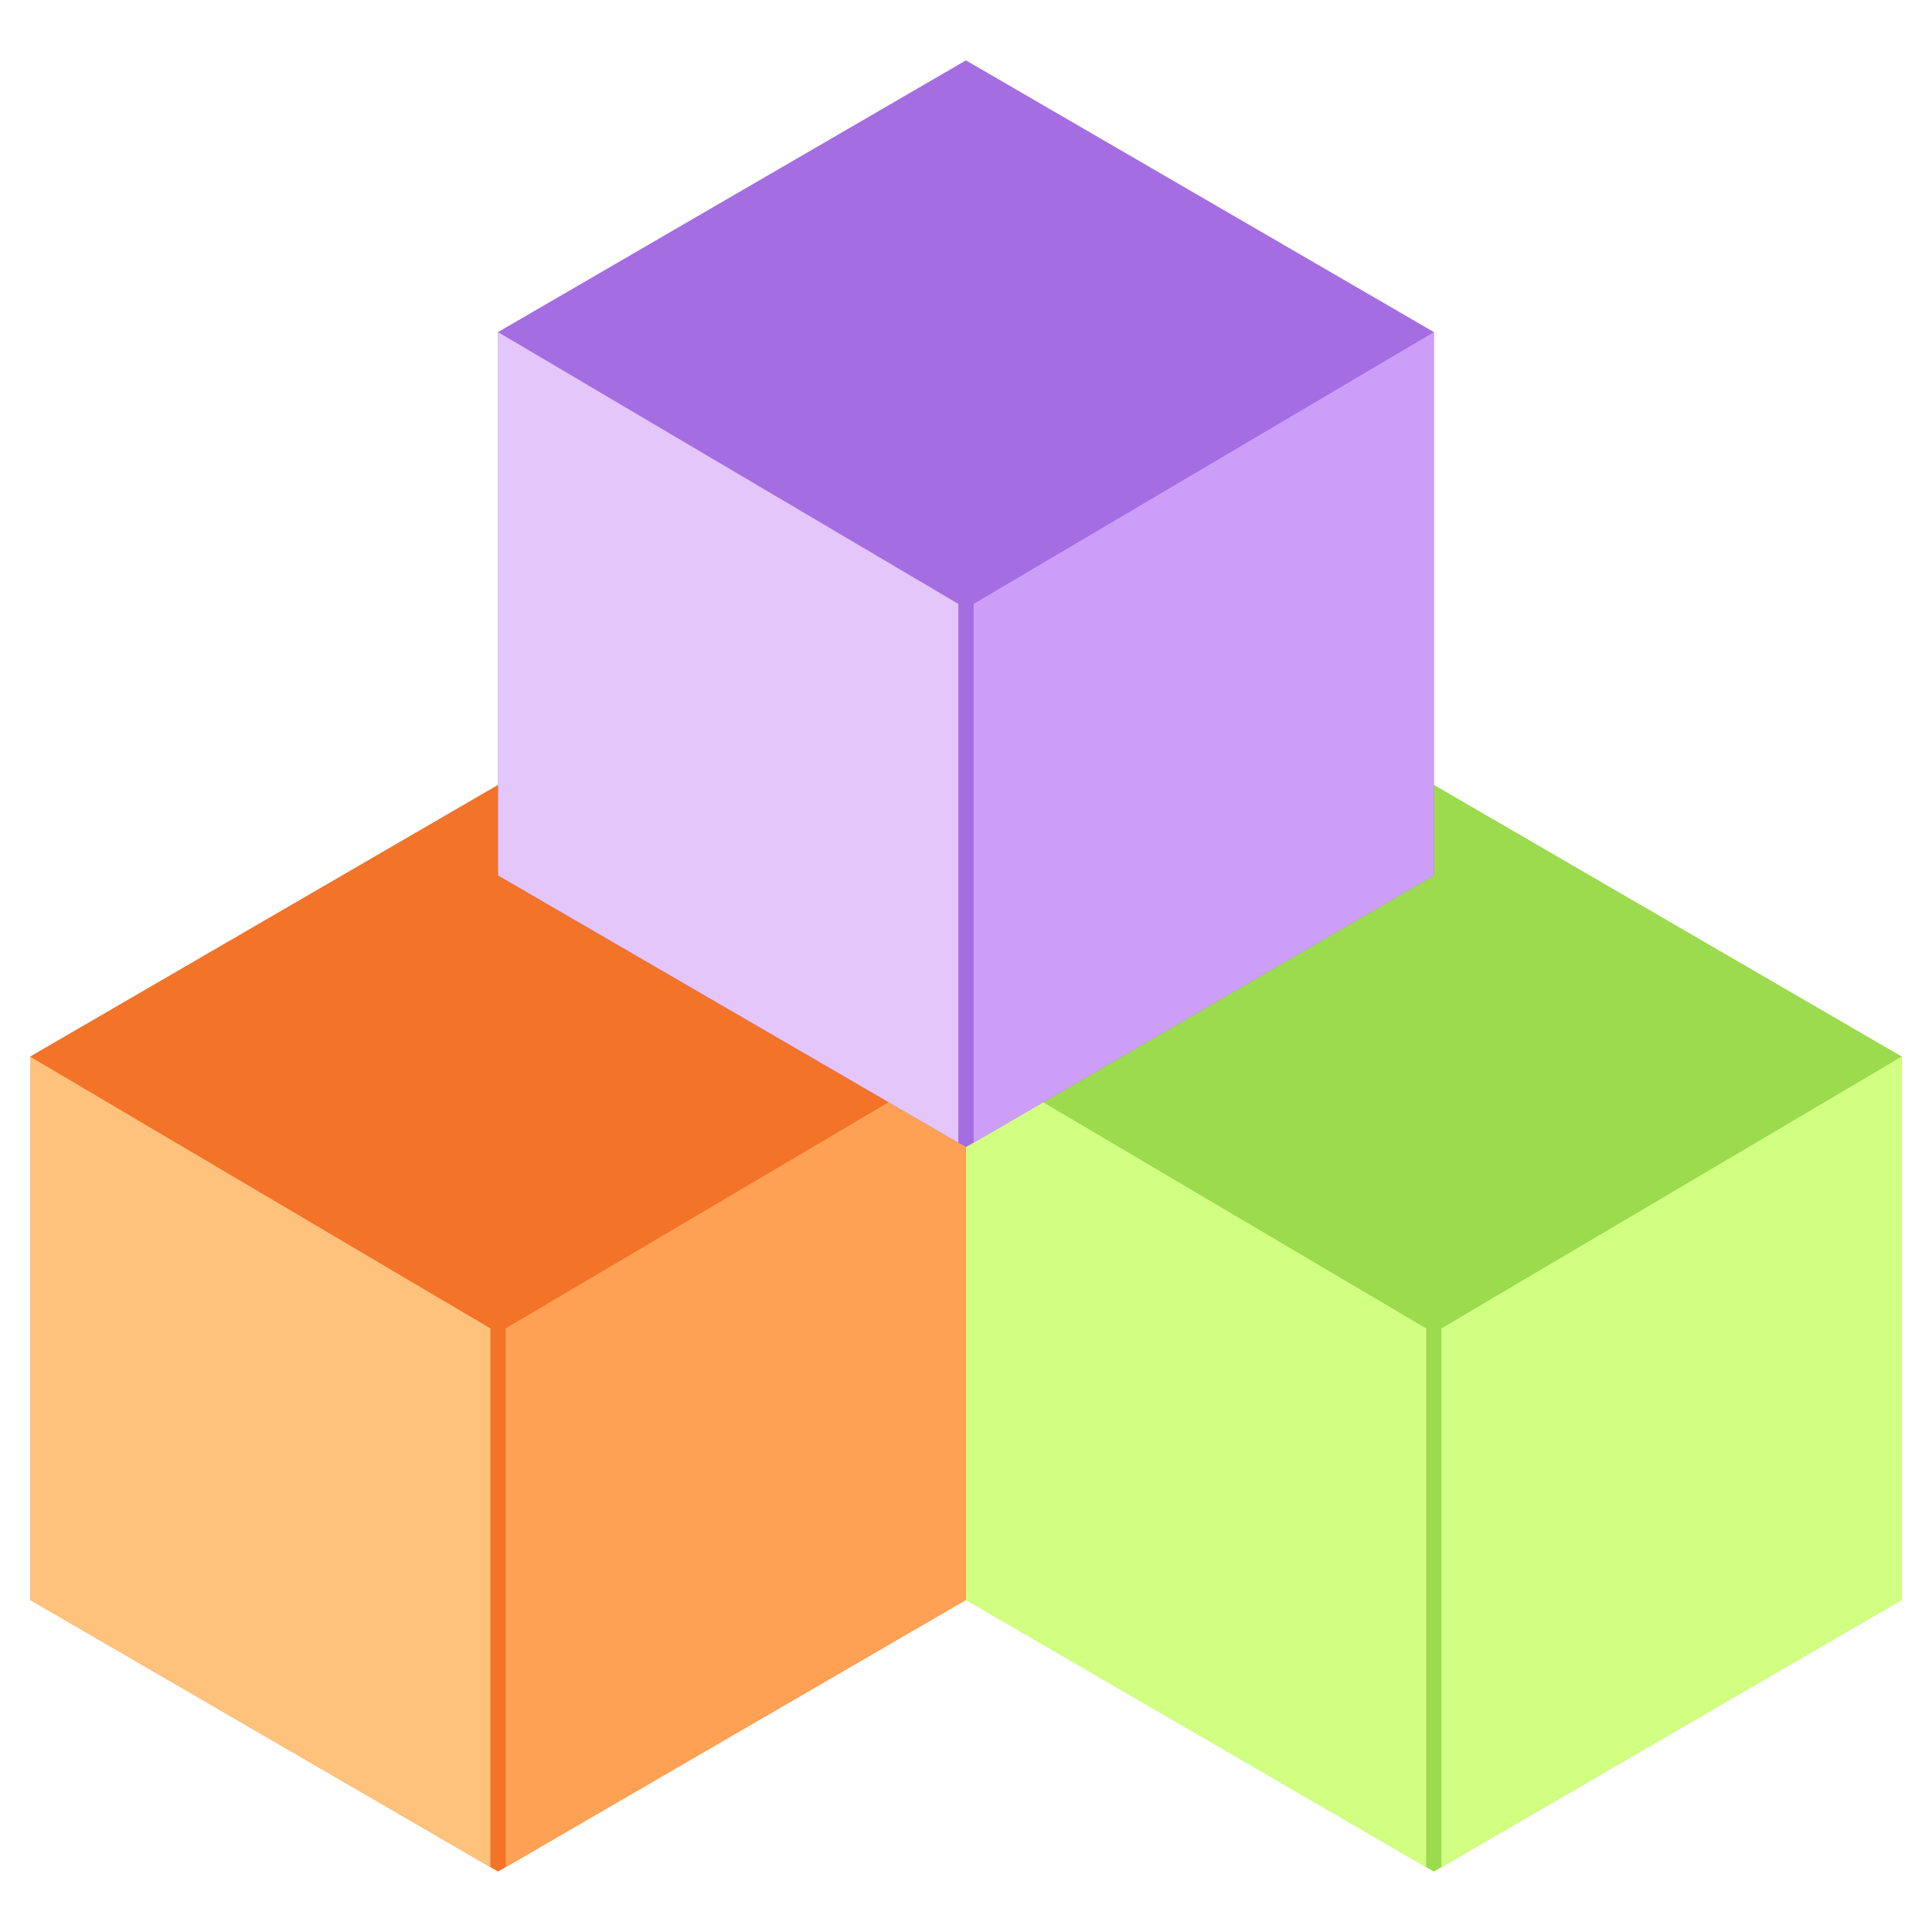
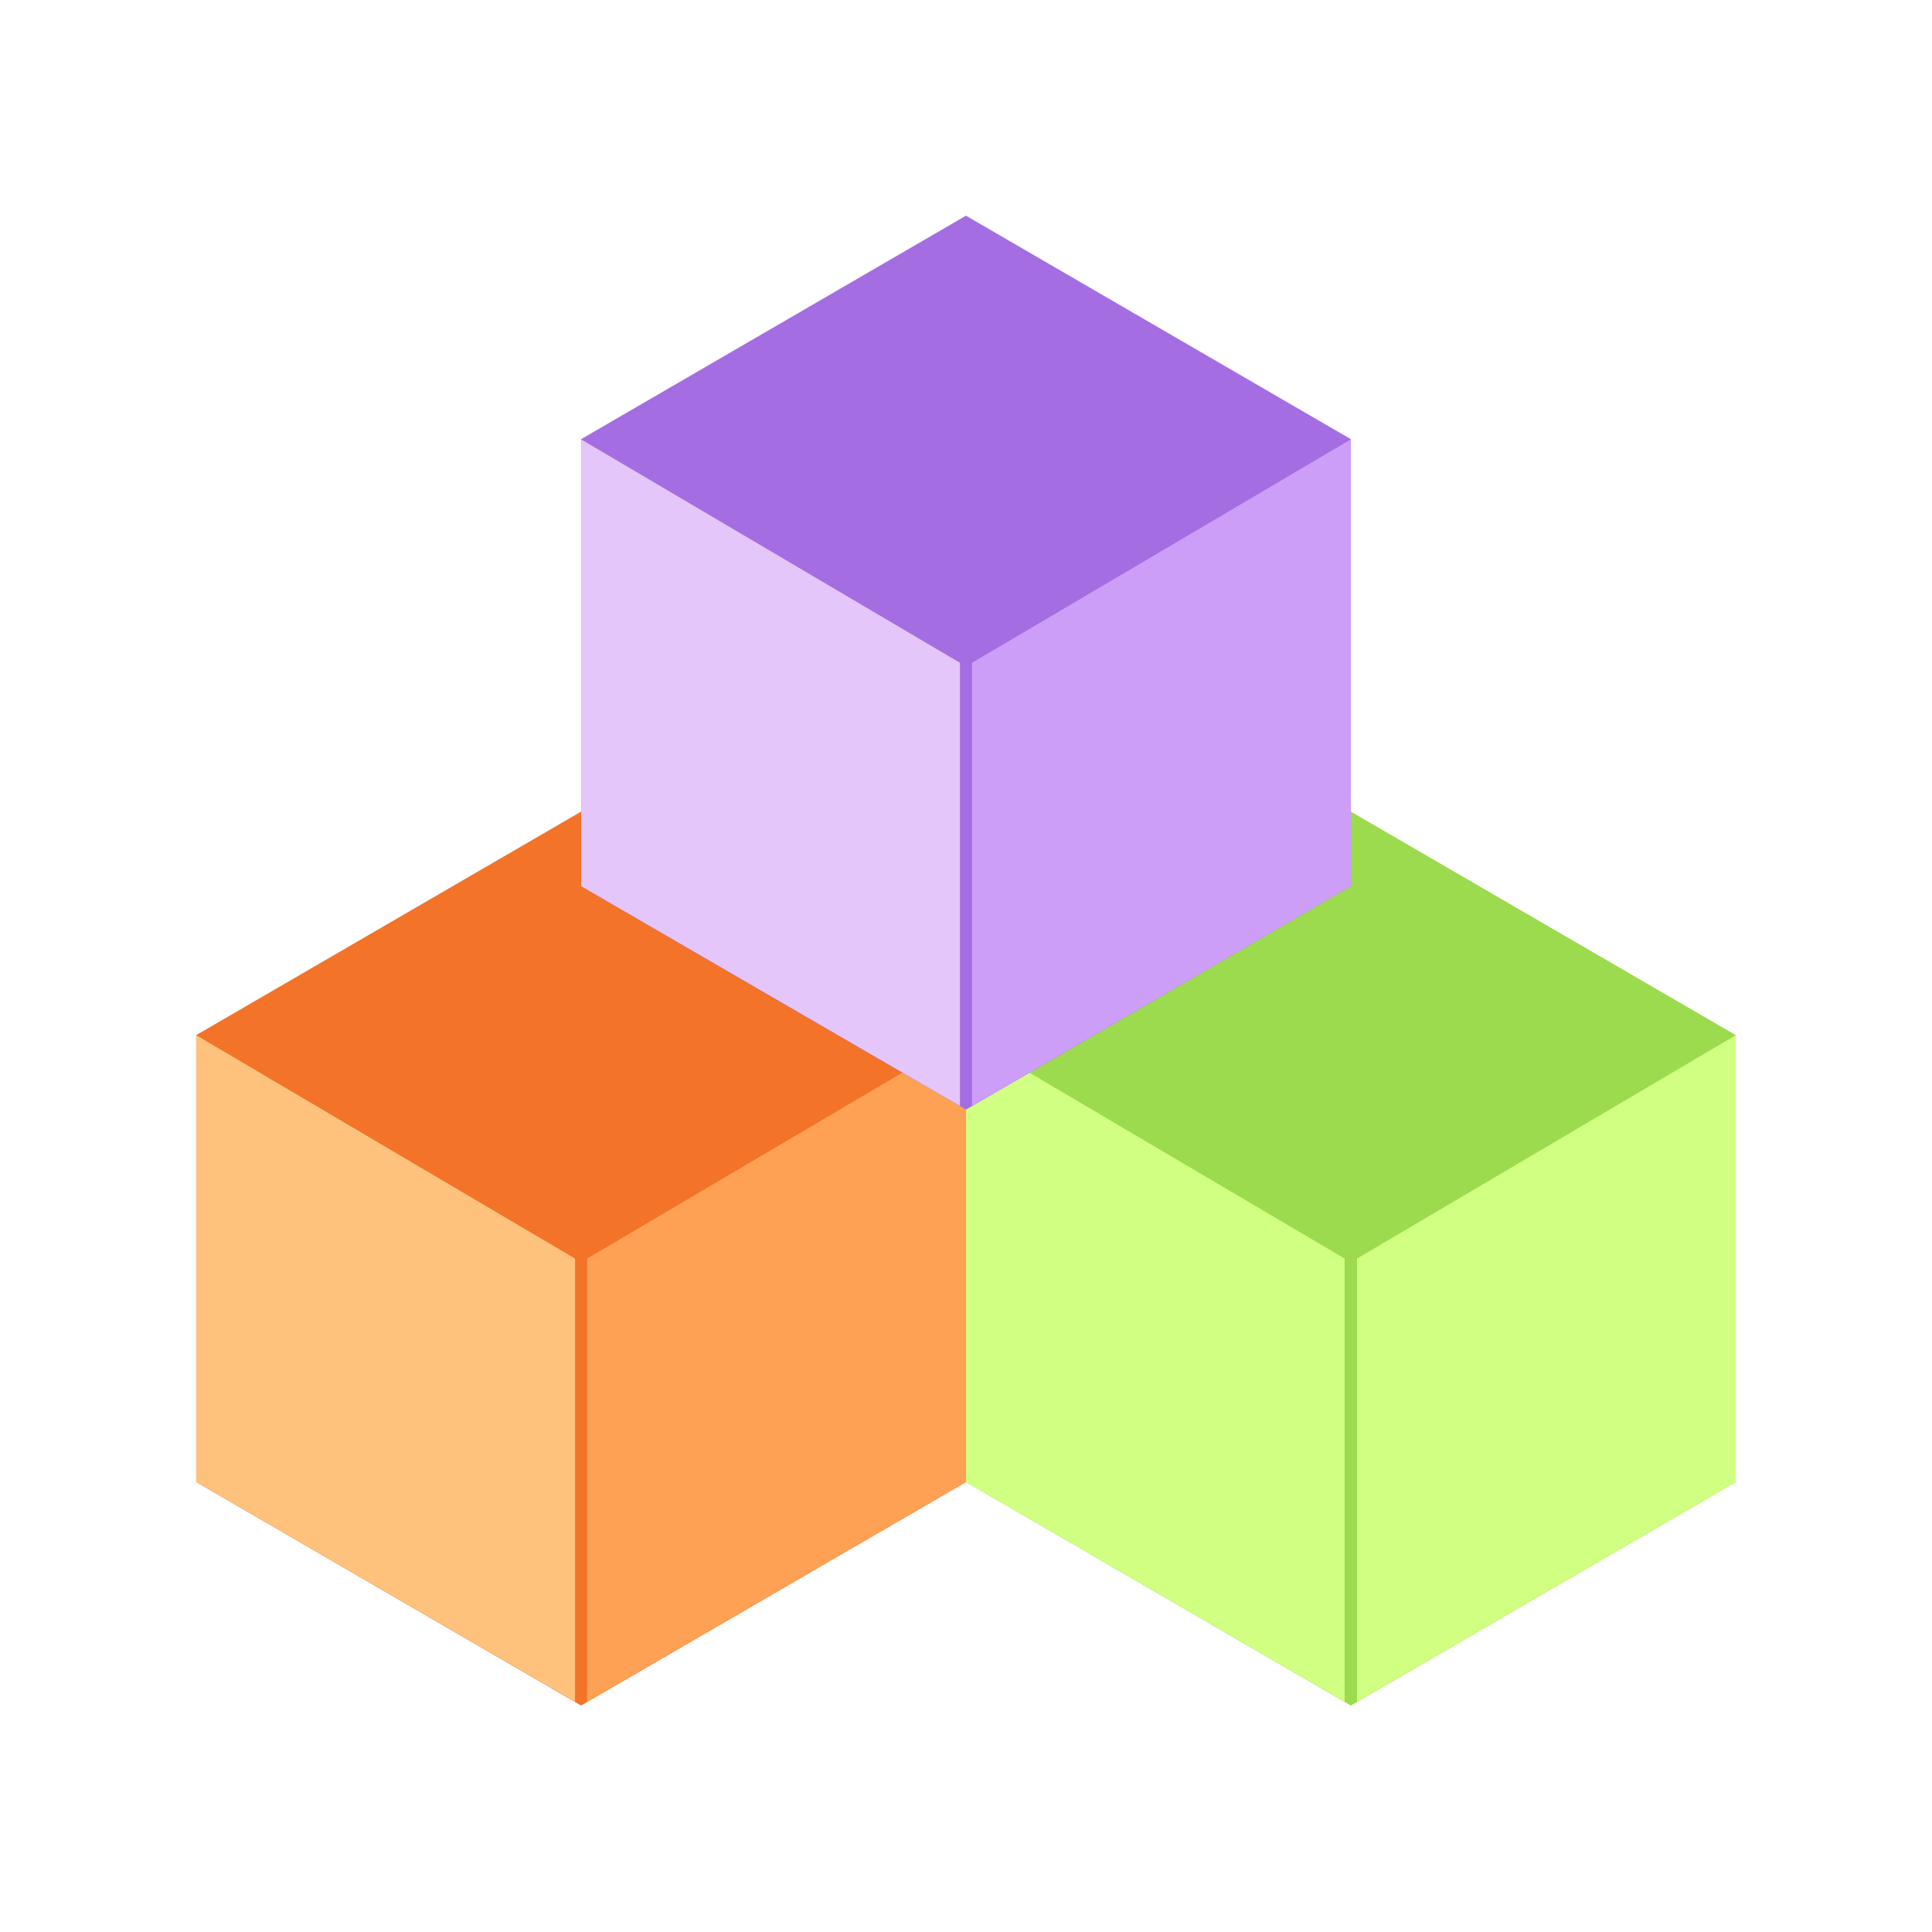
<svg xmlns="http://www.w3.org/2000/svg" width="32" height="32" viewBox="0 0 8.467 8.467" version="1.1" id="svg5652">
  <defs id="defs5646" />
  <g id="layer1" transform="translate(-4.4504802e-7,-288.5333)">
-     <polygon points="576,187.061 540,124.708 576,62.354 648,62.354 684,124.708 648,187.061 " style="fill:#9bdb4d;stroke:none;stroke-width:9.138;stroke-miterlimit:4;stroke-dasharray:none;stroke-opacity:1" id="55-2" transform="matrix(0,0.03307292,-0.03288524,0,10.3849,274.1135)" />
-     <path style="fill:#d1ff82;stroke:none;stroke-width:0.148px;stroke-linecap:butt;stroke-linejoin:miter;stroke-opacity:1" d="m 4.233,295.545 2.017,1.171 v -2.361 l -2.017,-1.191 z" id="path6449-62-9" />
-     <path style="fill:#d1ff82;stroke:none;stroke-width:0.148px;stroke-linecap:butt;stroke-linejoin:miter;stroke-opacity:1" d="m 8.334,295.545 -2.017,1.171 v -2.361 l 2.017,-1.191 z" id="path6449-62-7-3" />
-     <polygon points="648,62.354 684,124.708 648,187.061 576,187.061 540,124.708 576,62.354 " style="fill:#f37329;stroke:none;stroke-width:9.138;stroke-miterlimit:4;stroke-dasharray:none;stroke-opacity:1" id="55-4" transform="matrix(0,0.03307292,-0.03288524,0,6.283855,274.1135)" />
-     <path style="fill:#ffc27d;stroke:none;stroke-width:0.148px;stroke-linecap:butt;stroke-linejoin:miter;stroke-opacity:1" d="m 0.132,295.545 2.017,1.171 v -2.361 l -2.017,-1.191 z" id="path6449-62-78" />
-     <path style="fill:#ffa154;stroke:none;stroke-width:0.148px;stroke-linecap:butt;stroke-linejoin:miter;stroke-opacity:1" d="m 4.233,295.545 -2.017,1.171 v -2.361 l 2.017,-1.191 z" id="path6449-62-7-4" />
-     <polygon points="684,124.708 648,187.061 576,187.061 540,124.708 576,62.354 648,62.354 " style="fill:#a56de2;stroke:none;stroke-width:9.138;stroke-miterlimit:4;stroke-dasharray:none;stroke-opacity:1" id="55" transform="matrix(0,0.03307292,-0.03288524,0,8.334378,270.9385)" />
-     <path style="fill:#e4c6fa;stroke:none;stroke-width:0.148px;stroke-linecap:butt;stroke-linejoin:miter;stroke-opacity:1" d="m 2.183,292.37 2.017,1.171 v -2.361 l -2.017,-1.191 z" id="path6449-62" />
-     <path style="fill:#cd9ef7;stroke:none;stroke-width:0.148px;stroke-linecap:butt;stroke-linejoin:miter;stroke-opacity:1" d="m 6.284,292.37 -2.017,1.171 v -2.361 l 2.017,-1.191 z" id="path6449-62-7" />
+     <polygon points="684,124.708 648,187.061 576,187.061 540,124.708 576,62.354 648,62.354 " style="fill:#9bdb4d;stroke:none;stroke-width:9.138;stroke-miterlimit:4;stroke-dasharray:none;stroke-opacity:1" id="55-2" transform="matrix(0,0.02720514,-0.02705076,0,9.29349,277.3995)" />
+     <path style="fill:#d1ff82;stroke:none;stroke-width:0.122px;stroke-linecap:butt;stroke-linejoin:miter;stroke-opacity:1" d="m 4.233,295.028 1.66,0.963 v -1.942 l -1.66,-0.979 z" id="path6449-62-9" />
+     <path style="fill:#d1ff82;stroke:none;stroke-width:0.122px;stroke-linecap:butt;stroke-linejoin:miter;stroke-opacity:1" d="m 7.607,295.028 -1.66,0.963 v -1.942 l 1.66,-0.979 z" id="path6449-62-7-3" />
+     <polygon points="540,124.708 576,62.354 648,62.354 684,124.708 648,187.061 576,187.061 " style="fill:#f37329;stroke:none;stroke-width:9.138;stroke-miterlimit:4;stroke-dasharray:none;stroke-opacity:1" id="55-4" transform="matrix(0,0.02720514,-0.02705076,0,5.920053,277.3995)" />
+     <path style="fill:#ffc27d;stroke:none;stroke-width:0.122px;stroke-linecap:butt;stroke-linejoin:miter;stroke-opacity:1" d="m 0.86,295.028 1.66,0.963 v -1.942 l -1.66,-0.979 z" id="path6449-62-78" />
+     <path style="fill:#ffa154;stroke:none;stroke-width:0.122px;stroke-linecap:butt;stroke-linejoin:miter;stroke-opacity:1" d="m 4.233,295.028 -1.66,0.963 v -1.942 l 1.66,-0.979 z" id="path6449-62-7-4" />
+     <polygon points="576,62.354 648,62.354 684,124.708 648,187.061 576,187.061 540,124.708 " style="fill:#a56de2;stroke:none;stroke-width:9.138;stroke-miterlimit:4;stroke-dasharray:none;stroke-opacity:1" id="55" transform="matrix(0,0.02720514,-0.02705076,0,7.606773,274.7878)" />
+     <path style="fill:#e4c6fa;stroke:none;stroke-width:0.122px;stroke-linecap:butt;stroke-linejoin:miter;stroke-opacity:1" d="m 2.547,292.417 1.66,0.963 v -1.942 l -1.66,-0.979 z" id="path6449-62" />
+     <path style="fill:#cd9ef7;stroke:none;stroke-width:0.122px;stroke-linecap:butt;stroke-linejoin:miter;stroke-opacity:1" d="m 5.92,292.417 -1.66,0.963 v -1.942 l 1.66,-0.979 z" id="path6449-62-7" />
  </g>
</svg>
